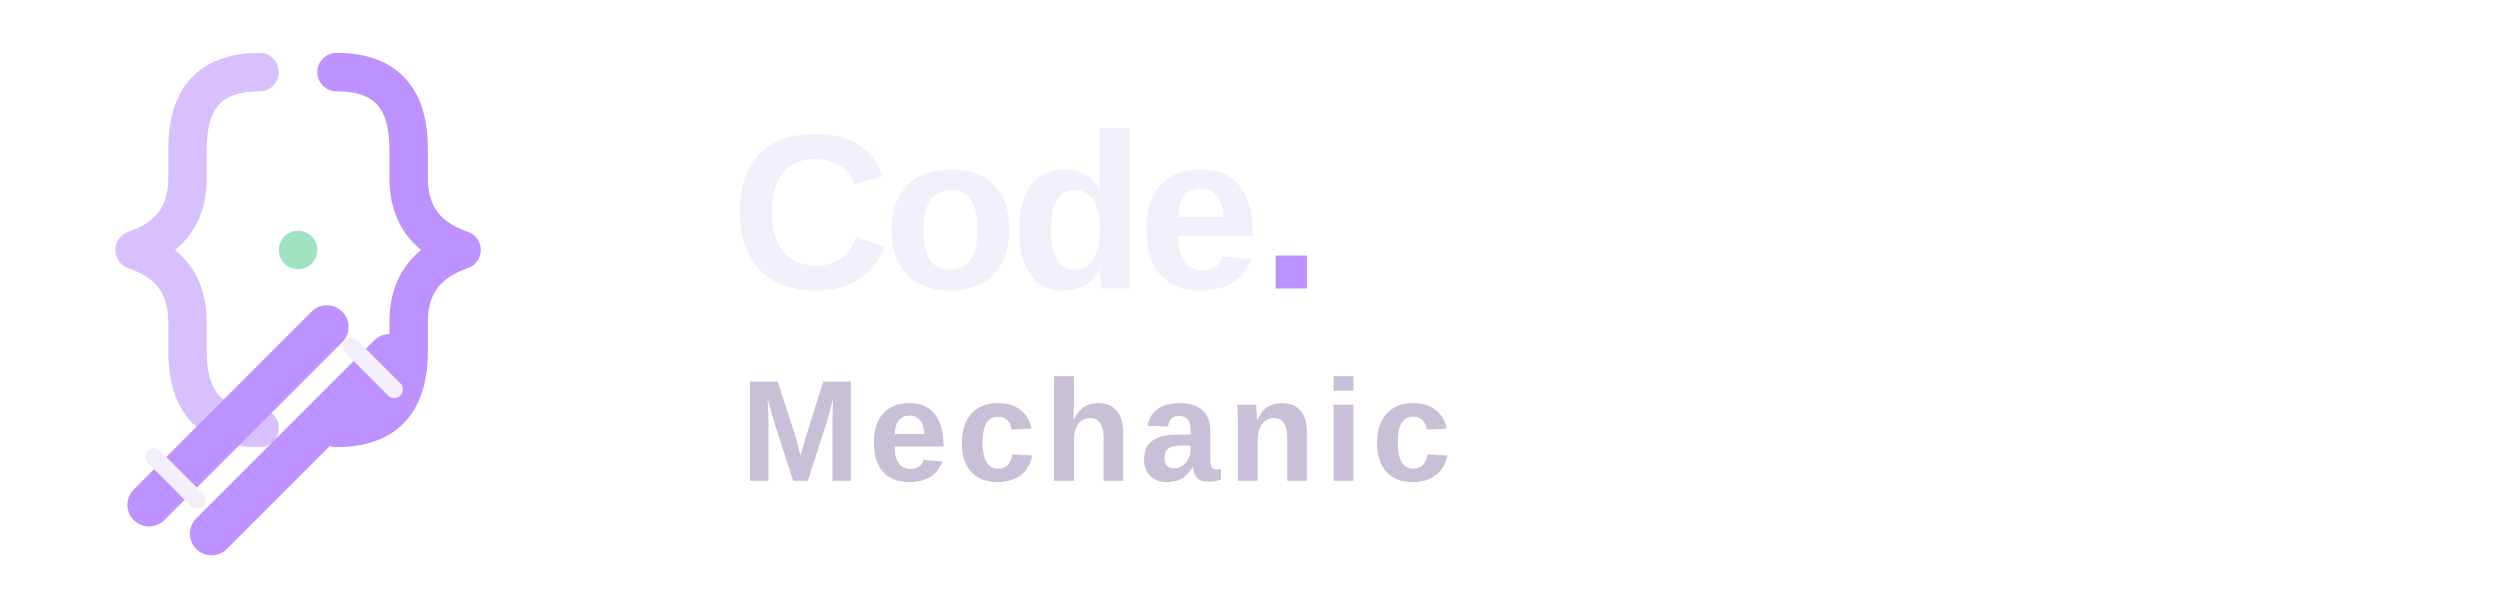
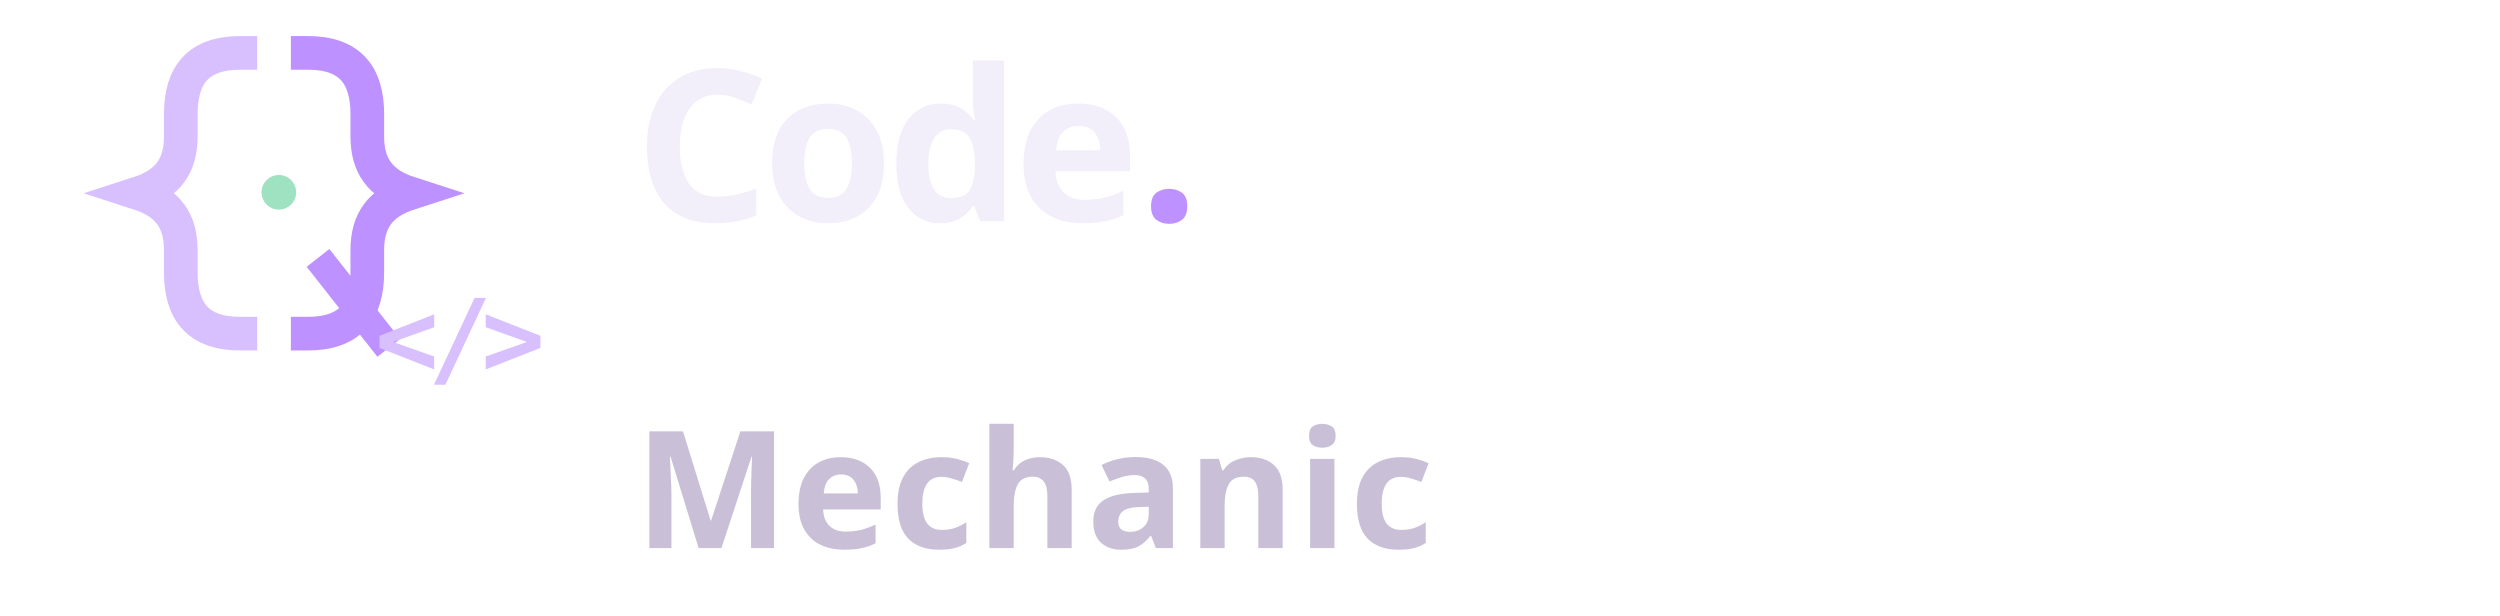
<svg xmlns="http://www.w3.org/2000/svg" viewBox="0 0 260 64" role="img" aria-labelledby="title desc">
-   <g fill="none" stroke-linecap="round" stroke-linejoin="round">
-     <path d="M27 7.5c-5.5 0-7.5 3.1-7.5 8v3c0 3.7-1.7 6.2-5.5 7.5 3.8 1.3 5.5 3.8 5.5 7.5v3c0 4.9 2 8 7.5 8" stroke="#d8c0ff" stroke-width="4" />
-     <path d="M35 7.5c5.5 0 7.5 3.1 7.5 8v3c0 3.7 1.7 6.2 5.5 7.5-3.8 1.3-5.5 3.8-5.5 7.5v3c0 4.9-2 8-7.5 8" stroke="#bd91ff" stroke-width="4" />
-     <path d="m34 34-18.5 18.5m25-15.5L22 55.5" stroke="#bd91ff" stroke-width="4.5" />
-     <path d="m16 47.5 4.5 4.5m16-16 4.5 4.5" stroke="#f3effa" stroke-width="1.8" />
+   <g fill="none" stroke-linecap="square" stroke-linejoin="miter">
+     <path d="M25 5.5c-4.4 0-6.2 2.3-6.2 6.4v2.3c0 3-1.3 4.9-4.4 5.9 3.1 1 4.4 2.9 4.4 5.9v2.3c0 4.1 1.8 6.4 6.2 6.4" stroke="#d8c0ff" stroke-width="3.5" />
+     <path d="M32 5.5c4.4 0 6.2 2.3 6.2 6.4v2.3c0 3 1.3 4.9 4.4 5.9-3.1 1-4.4 2.9-4.4 5.9v2.3c0 4.1-1.8 6.4-6.2 6.4" stroke="#bd91ff" stroke-width="3.5" />
+     <path d="m34 28 5.5 7" stroke="#bd91ff" stroke-width="3" />
  </g>
-   <circle cx="31" cy="26" r="2" fill="#9fe2c1" />
-   <text x="76" y="30" fill="#f3effa" font-family="DM Sans, Arial, sans-serif" font-size="23" font-weight="700" letter-spacing="-0.8">Code<tspan fill="#bd91ff">.</tspan>
+   <circle cx="29" cy="20" r="1.8" fill="#9fe2c1" />
+   <text x="39" y="39" fill="#d8c0ff" font-family="monospace" font-size="11" font-weight="700" letter-spacing="-1.1">&lt;/&gt;</text>
+   <text x="66" y="23" fill="#f3effa" font-family="DM Sans, sans-serif" font-size="22" font-weight="700" letter-spacing="-0.7">Code<tspan fill="#bd91ff">.</tspan>
  </text>
-   <text x="77" y="50" fill="#c9c0d8" font-family="DM Sans, Arial, sans-serif" font-size="15" font-weight="600" letter-spacing="0.8">Mechanic</text>
+   <text x="66" y="57" fill="#c9c0d8" font-family="DM Sans, sans-serif" font-size="17" font-weight="600" letter-spacing="0.25">Mechanic</text>
</svg>
